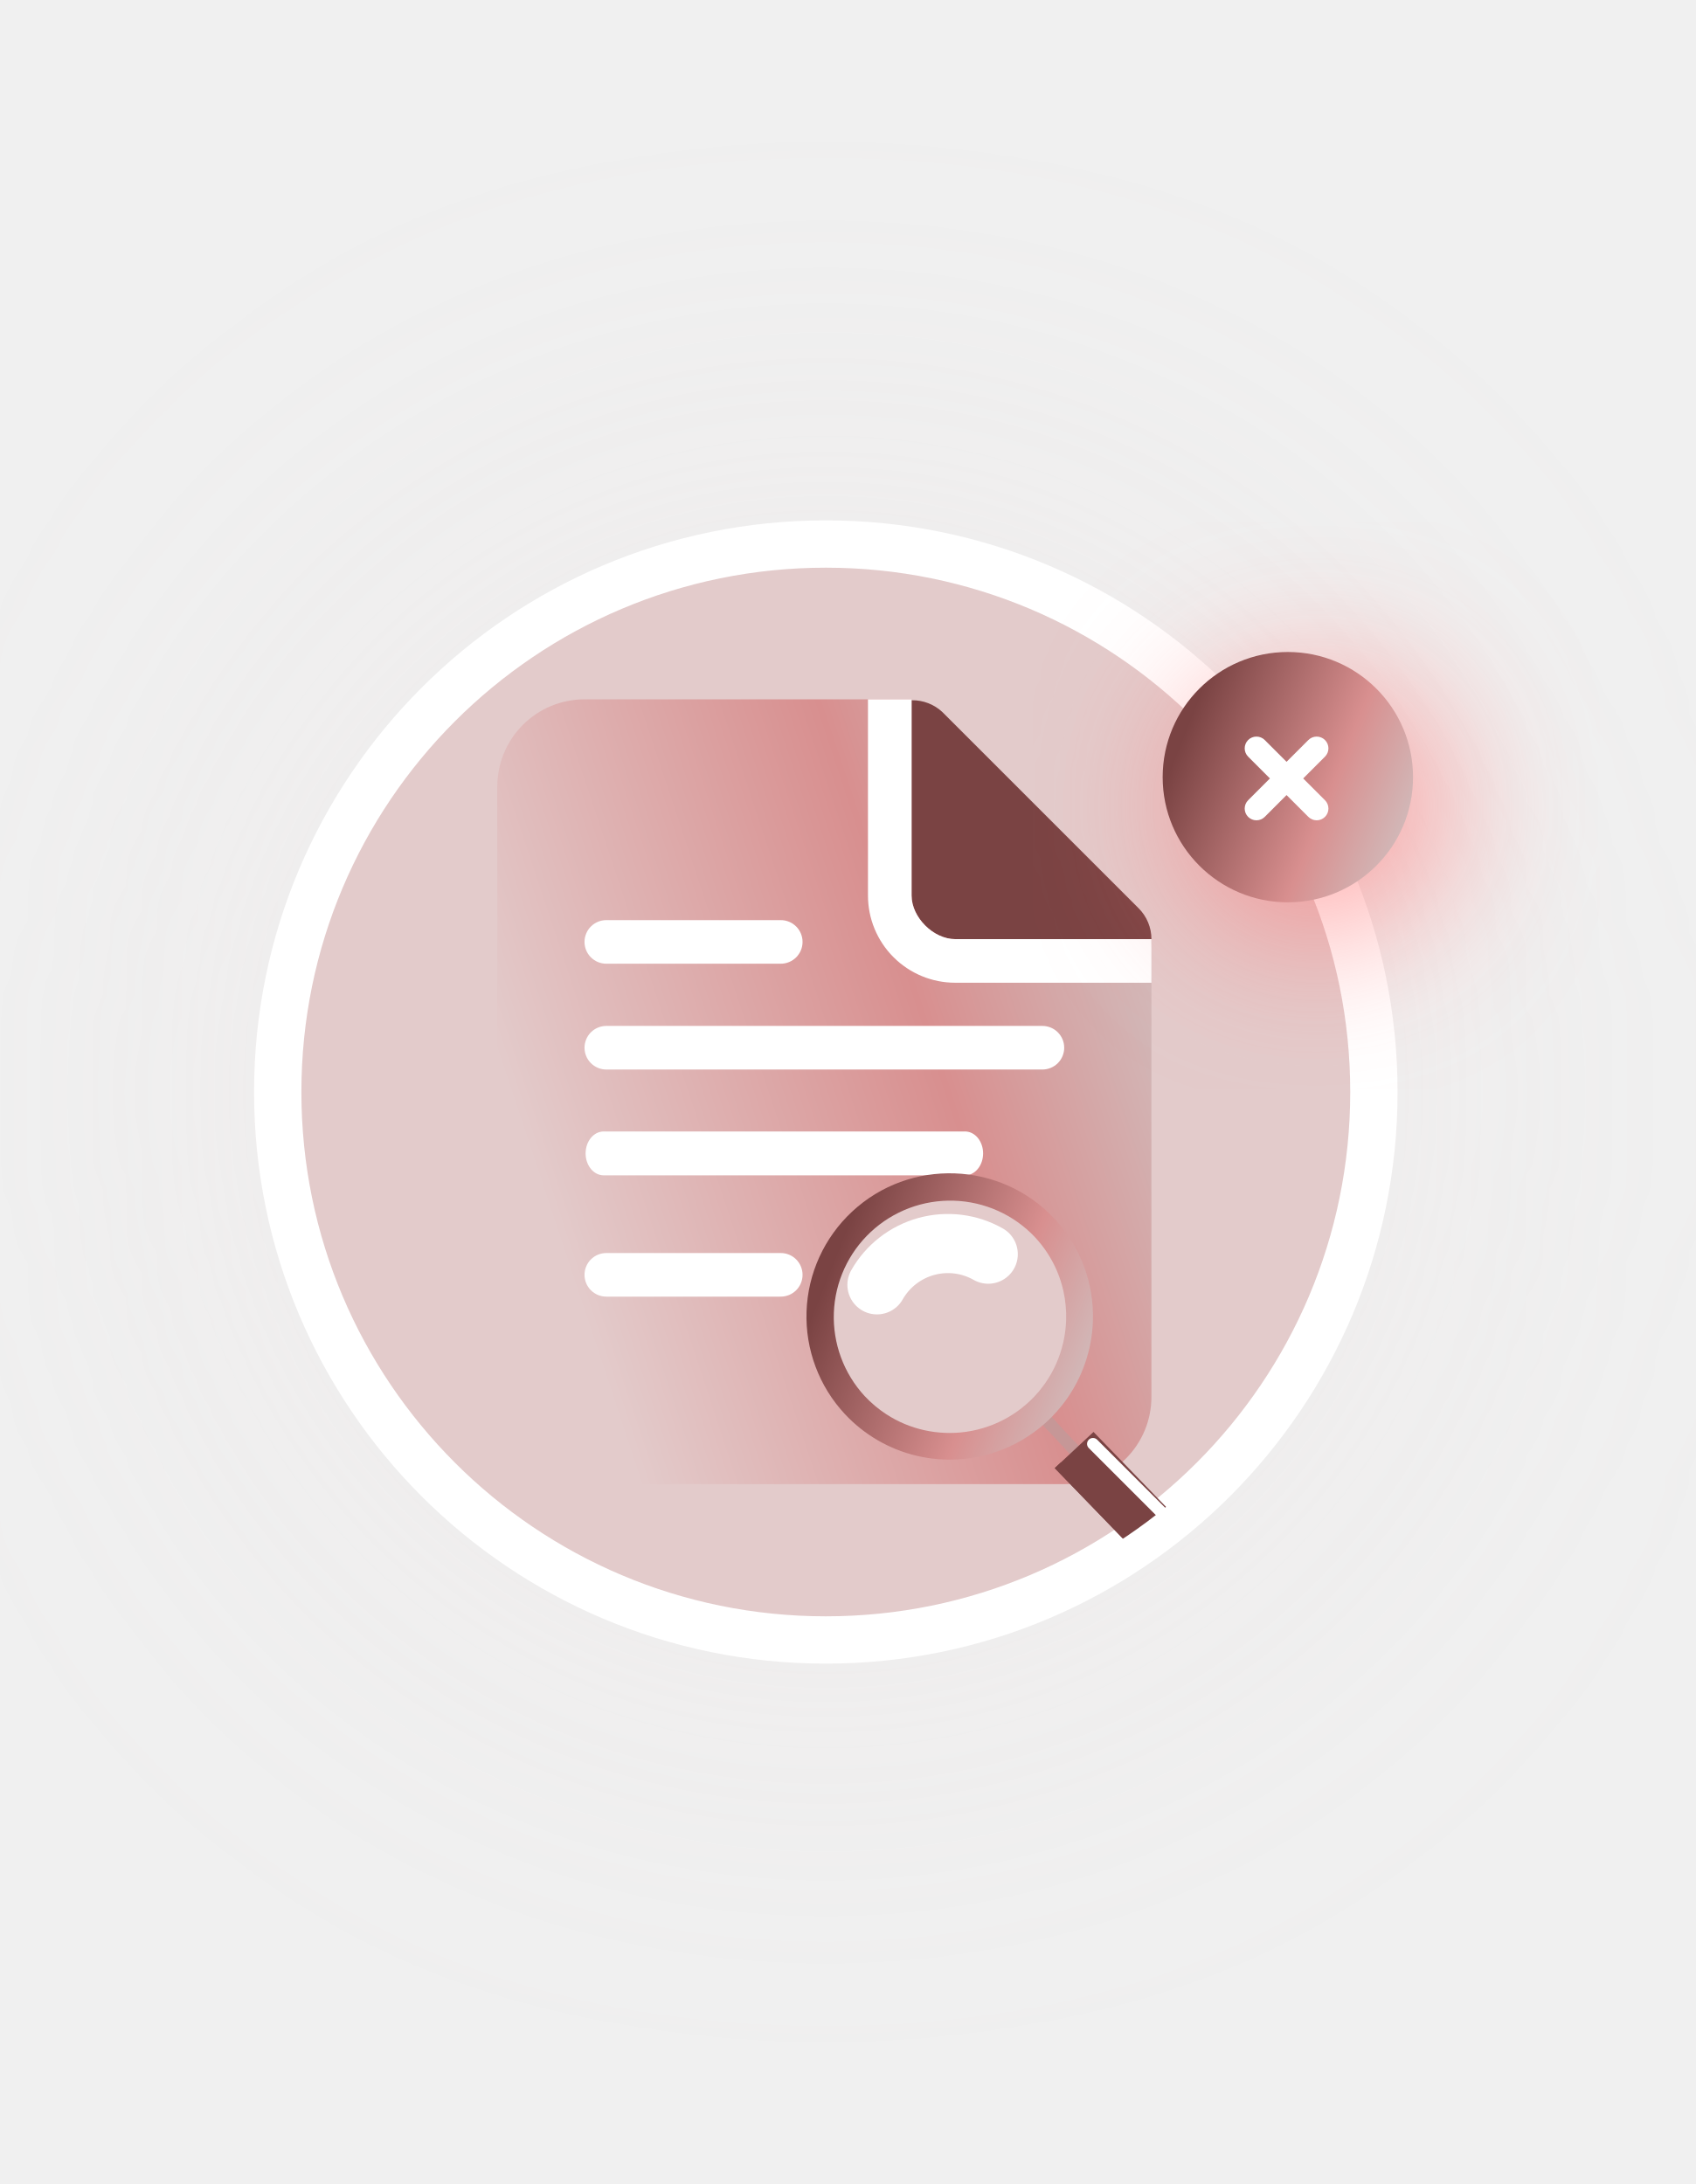
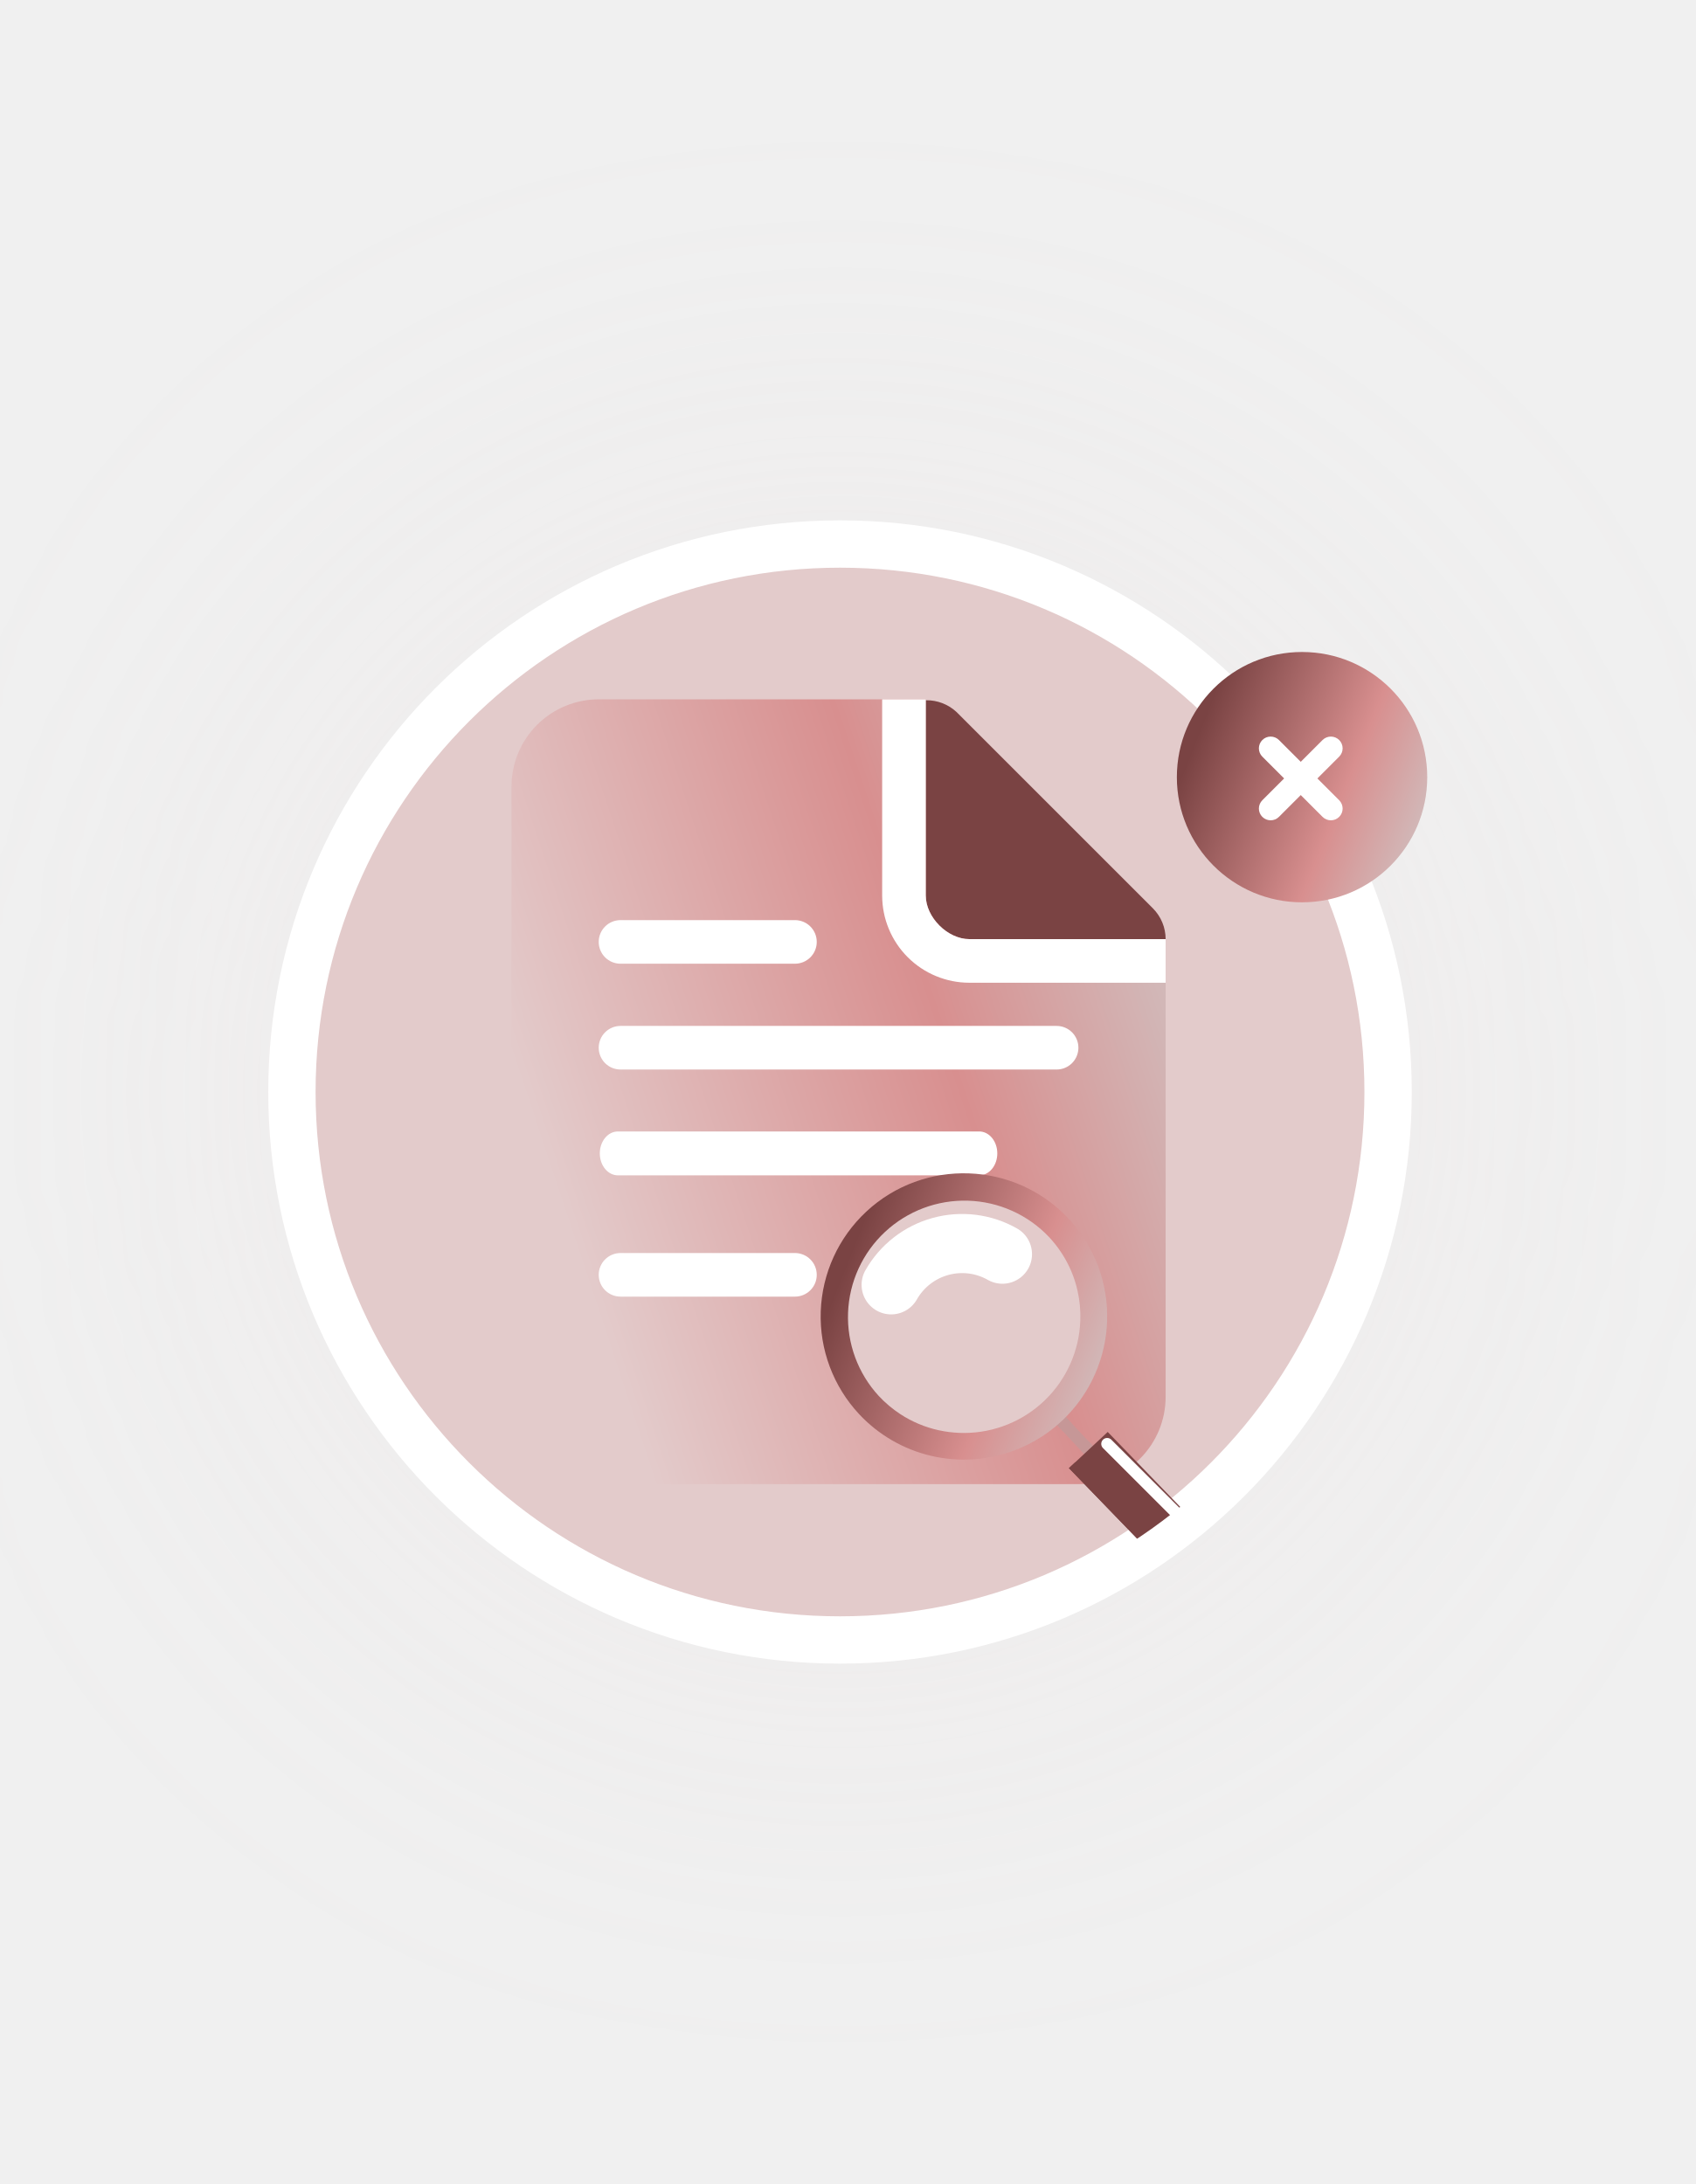
<svg xmlns="http://www.w3.org/2000/svg" width="430" height="554" viewBox="0 0 430 554" fill="none">
  <g filter="url(#filter0_f_94_1592)">
-     <circle cx="209.436" cy="277" r="126.67" fill="#E3CBCB" fill-opacity="0.2" />
+     <circle cx="213.036" cy="277" r="126.67" fill="#E3CBCB" fill-opacity="0.2" />
  </g>
-   <circle cx="209.436" cy="277" r="139" fill="#E3CBCB" stroke="white" stroke-width="12" />
-   <mask id="mask0_94_1592" style="mask-type:alpha" maskUnits="userSpaceOnUse" x="73" y="140" width="273" height="273">
-     <circle cx="209.482" cy="276.606" r="136.375" fill="white" />
+   <circle cx="213.036" cy="277" r="139" fill="#E3CBCB" stroke="white" stroke-width="12" />
+   <mask id="mask0_94_1592" style="mask-type:alpha" maskUnits="userSpaceOnUse" x="76" y="140" width="274" height="273">
+     <circle cx="213.082" cy="276.606" r="136.375" fill="white" />
  </mask>
  <g mask="url(#mask0_94_1592)">
-     <mask id="mask1_94_1592" style="mask-type:luminance" maskUnits="userSpaceOnUse" x="104" y="171" width="211" height="211">
-       <path d="M104 171.865H314.135V382H104V171.865Z" fill="white" />
+     <mask id="mask1_94_1592" style="mask-type:luminance" maskUnits="userSpaceOnUse" x="107" y="171" width="211" height="211">
+       <path d="M107.6 171.865H317.736V382H107.6V171.865Z" fill="white" />
    </mask>
    <g mask="url(#mask1_94_1592)">
-       <path d="M288.781 230.404L239.012 180.635C236.917 178.665 234.138 177.588 231.262 177.631C228.387 177.675 225.642 178.836 223.608 180.87C221.574 182.903 220.412 185.648 220.367 188.523C220.322 191.398 221.398 194.178 223.368 196.274L202.028 217.613L251.797 267.382L273.137 246.043C275.211 248.117 278.024 249.283 280.957 249.283C282.409 249.284 283.848 248.998 285.19 248.442C286.531 247.887 287.751 247.072 288.778 246.045C289.805 245.018 290.62 243.799 291.176 242.458C291.732 241.116 292.019 239.678 292.019 238.225C292.019 236.773 291.733 235.335 291.178 233.993C290.622 232.651 289.808 231.431 288.781 230.404Z" fill="#7A4343" />
-       <path d="M231.187 177.395H148.239C142.372 177.395 136.746 179.725 132.598 183.873C128.45 188.021 126.119 193.648 126.119 199.514V354.351C126.119 360.217 128.45 365.843 132.598 369.992C136.746 374.14 142.372 376.47 148.239 376.47H269.896C275.763 376.47 281.389 374.14 285.537 369.992C289.685 365.843 292.016 360.217 292.016 354.351V238.223H242.247C236.717 238.223 231.187 232.693 231.187 227.163V177.395Z" fill="url(#paint0_linear_94_1592)" />
-       <path d="M231.187 177.394H220.127V227.163C220.127 233.03 222.458 238.656 226.606 242.804C230.754 246.952 236.38 249.283 242.247 249.283H292.016V238.223H242.247C236.717 238.223 231.187 232.693 231.187 227.163V177.394Z" fill="white" />
-       <path d="M203.538 238.93C203.538 240.396 202.955 241.803 201.918 242.84C200.881 243.877 199.475 244.459 198.008 244.459H153.769C152.302 244.459 150.896 243.877 149.859 242.84C148.822 241.803 148.239 240.396 148.239 238.93C148.239 237.463 148.822 236.056 149.859 235.019C150.896 233.982 152.302 233.4 153.769 233.4H198.008C199.475 233.4 200.881 233.982 201.918 235.019C202.955 236.056 203.538 237.463 203.538 238.93Z" fill="white" />
-       <path d="M203.538 323.376C203.538 324.843 202.955 326.25 201.918 327.287C200.881 328.324 199.475 328.906 198.008 328.906H153.769C152.302 328.906 150.896 328.324 149.859 327.287C148.822 326.25 148.239 324.843 148.239 323.376C148.239 321.91 148.822 320.503 149.859 319.466C150.896 318.429 152.302 317.846 153.769 317.846H198.008C199.475 317.846 200.881 318.429 201.918 319.466C202.955 320.503 203.538 321.91 203.538 323.376Z" fill="white" />
-       <path d="M269.896 265.769C269.896 267.236 269.314 268.642 268.277 269.679C267.24 270.716 265.833 271.299 264.366 271.299H153.769C152.302 271.299 150.896 270.716 149.859 269.679C148.822 268.642 148.239 267.236 148.239 265.769C148.239 264.302 148.822 262.896 149.859 261.859C150.896 260.822 152.302 260.239 153.769 260.239H264.366C265.833 260.239 267.24 260.822 268.277 261.859C269.314 262.896 269.896 264.302 269.896 265.769Z" fill="white" />
-       <path d="M249.327 292.574C249.327 294.05 248.844 295.465 247.985 296.509C247.126 297.552 245.96 298.139 244.745 298.139H153.097C151.881 298.139 150.716 297.552 149.857 296.509C148.997 295.465 148.514 294.05 148.514 292.574C148.514 291.099 148.997 289.683 149.857 288.64C150.716 287.596 151.881 287.01 153.097 287.01H244.745C245.96 287.01 247.126 287.596 247.985 288.64C248.844 289.683 249.327 291.099 249.327 292.574Z" fill="white" />
+       <path d="M292.381 230.404L242.612 180.635C240.518 178.665 237.738 177.588 234.863 177.631C231.987 177.675 229.242 178.836 227.208 180.87C225.174 182.903 224.012 185.648 223.967 188.523C223.922 191.398 224.999 194.178 226.968 196.274L205.628 217.613L255.397 267.382L276.737 246.043C278.811 248.117 281.624 249.283 284.557 249.283C286.01 249.284 287.448 248.998 288.79 248.442C290.132 247.887 291.351 247.072 292.378 246.045C293.406 245.018 294.221 243.799 294.777 242.458C295.333 241.116 295.619 239.678 295.619 238.225C295.619 236.773 295.334 235.335 294.778 233.993C294.222 232.651 293.408 231.431 292.381 230.404Z" fill="#7A4343" />
+       <path d="M234.787 177.395H151.839C145.973 177.395 140.347 179.725 136.198 183.873C132.05 188.021 129.72 193.648 129.72 199.514V354.351C129.72 360.217 132.05 365.843 136.198 369.992C140.347 374.14 145.973 376.47 151.839 376.47H273.497C279.363 376.47 284.989 374.14 289.137 369.992C293.286 365.843 295.616 360.217 295.616 354.351V238.223H245.847C240.317 238.223 234.787 232.693 234.787 227.163V177.395Z" fill="url(#paint0_linear_94_1592)" />
+       <path d="M234.787 177.394H223.728V227.163C223.728 233.03 226.058 238.656 230.206 242.804C234.354 246.952 239.981 249.283 245.847 249.283H295.616V238.223H245.847C240.317 238.223 234.787 232.693 234.787 227.163V177.394Z" fill="white" />
+       <path d="M207.138 238.93C207.138 240.396 206.556 241.803 205.518 242.84C204.481 243.877 203.075 244.459 201.608 244.459H157.369C155.903 244.459 154.496 243.877 153.459 242.84C152.422 241.803 151.839 240.396 151.839 238.93C151.839 237.463 152.422 236.056 153.459 235.019C154.496 233.982 155.903 233.4 157.369 233.4H201.608C203.075 233.4 204.481 233.982 205.518 235.019C206.556 236.056 207.138 237.463 207.138 238.93Z" fill="white" />
+       <path d="M207.138 323.376C207.138 324.843 206.556 326.25 205.518 327.287C204.481 328.324 203.075 328.906 201.608 328.906H157.369C155.903 328.906 154.496 328.324 153.459 327.287C152.422 326.25 151.839 324.843 151.839 323.376C151.839 321.91 152.422 320.503 153.459 319.466C154.496 318.429 155.903 317.846 157.369 317.846H201.608C203.075 317.846 204.481 318.429 205.518 319.466C206.556 320.503 207.138 321.91 207.138 323.376Z" fill="white" />
+       <path d="M273.497 265.769C273.497 267.236 272.914 268.642 271.877 269.679C270.84 270.716 269.433 271.299 267.967 271.299H157.369C155.903 271.299 154.496 270.716 153.459 269.679C152.422 268.642 151.839 267.236 151.839 265.769C151.839 264.302 152.422 262.896 153.459 261.859C154.496 260.822 155.903 260.239 157.369 260.239H267.967C269.433 260.239 270.84 260.822 271.877 261.859C272.914 262.896 273.497 264.302 273.497 265.769Z" fill="white" />
+       <path d="M252.927 292.574C252.927 294.05 252.445 295.465 251.585 296.509C250.726 297.552 249.56 298.139 248.345 298.139H156.697C155.482 298.139 154.316 297.552 153.457 296.509C152.598 295.465 152.115 294.05 152.115 292.574C152.115 291.099 152.598 289.683 153.457 288.64C154.316 287.596 155.482 287.01 156.697 287.01H248.345C249.56 287.01 250.726 287.596 251.585 288.64C252.445 289.683 252.927 291.099 252.927 292.574Z" fill="white" />
    </g>
-     <path d="M274.566 367.871L272.365 369.923L265.832 362.919L263.513 360.431L265.714 358.378L268.033 360.866L274.566 367.871Z" fill="#C69797" />
-     <path d="M268.033 360.866C267.682 361.221 267.321 361.57 266.954 361.913C266.587 362.257 266.211 362.594 265.832 362.917L263.513 360.429L265.72 358.376L268.033 360.866ZM274.92 368.2C274.568 368.555 274.207 368.904 273.84 369.247C273.473 369.59 273.098 369.927 272.718 370.25L270.399 367.762L272.606 365.71L274.92 368.2Z" fill="#C69797" />
-     <path d="M277.167 335.201C276.912 342.38 274.535 349.322 270.336 355.151C266.138 360.98 260.306 365.434 253.578 367.95C246.85 370.467 239.527 370.933 232.534 369.29C225.541 367.647 219.191 363.968 214.288 358.719C207.716 351.672 204.213 342.303 204.548 332.673C204.883 323.043 209.03 313.94 216.076 307.367C230.723 293.703 253.761 294.504 267.425 309.155C270.691 312.636 273.233 316.731 274.905 321.202C276.578 325.673 277.346 330.431 277.167 335.201Z" fill="url(#paint1_linear_94_1592)" />
-     <path d="M270.381 334.978C270.115 342.626 266.892 349.872 261.39 355.19C255.889 360.508 248.538 363.484 240.886 363.49C240.537 363.49 240.185 363.484 239.832 363.472C237.998 363.409 236.173 363.177 234.381 362.78C230.968 362.022 227.72 360.657 224.79 358.751C222.765 357.431 220.908 355.869 219.26 354.1C213.977 348.361 211.179 340.765 211.477 332.97C211.774 325.176 215.142 317.815 220.846 312.494C226.55 307.174 234.127 304.325 241.924 304.571C249.72 304.816 257.103 308.135 262.461 313.804C263.642 315.069 264.711 316.435 265.656 317.885C267.564 320.813 268.93 324.059 269.691 327.47C270.239 329.933 270.471 332.456 270.381 334.978Z" fill="#E3CBCB" />
-     <path d="M250.629 318.136C245.855 315.427 240.2 314.724 234.908 316.182C229.616 317.64 225.12 321.141 222.408 325.913" stroke="white" stroke-width="15" stroke-linecap="round" stroke-linejoin="round" />
-     <path d="M301.708 398.279C300.466 399.442 298.827 400.088 297.125 400.085H296.887C296.006 400.057 295.139 399.855 294.337 399.491C293.534 399.127 292.812 398.607 292.211 397.962L267.496 372.41L277.327 363.234L302.039 388.772C303.253 390.078 303.9 391.812 303.838 393.594C303.776 395.376 303.01 397.061 301.708 398.279Z" fill="#7A4343" />
-     <path d="M302.583 397.283C301.962 398.151 301.143 398.859 300.193 399.347C299.244 399.836 298.193 400.091 297.125 400.093H296.887C296.005 400.064 295.138 399.861 294.336 399.495C293.533 399.129 292.811 398.608 292.211 397.962L267.496 372.409L269.089 370.922L293.752 396.417C294.353 397.062 295.075 397.582 295.877 397.947C296.68 398.311 297.547 398.514 298.427 398.542H298.666C300.072 398.545 301.442 398.105 302.583 397.283Z" fill="#7A4343" />
-     <path d="M277.189 366.259L300.462 389.532" stroke="white" stroke-width="3" stroke-linecap="round" stroke-linejoin="round" />
+     <path d="M278.167 367.871L275.966 369.923L269.433 362.919L267.113 360.431L269.314 358.378L271.634 360.866L278.167 367.871Z" fill="#C69797" />
+     <path d="M271.634 360.866C271.283 361.221 270.921 361.57 270.554 361.913C270.187 362.257 269.812 362.594 269.433 362.917L267.113 360.429L269.32 358.376L271.634 360.866ZM278.52 368.2C278.169 368.555 277.808 368.904 277.44 369.247C277.073 369.59 276.698 369.927 276.319 370.25L273.999 367.762L276.206 365.71L278.52 368.2Z" fill="#C69797" />
+     <path d="M280.767 335.201C280.512 342.38 278.135 349.322 273.937 355.151C269.738 360.98 263.907 365.434 257.179 367.95C250.45 370.467 243.127 370.933 236.134 369.29C229.141 367.647 222.792 363.968 217.888 358.719C211.317 351.672 207.813 342.303 208.148 332.673C208.484 323.043 212.63 313.94 219.676 307.367C234.323 293.703 257.362 294.504 271.026 309.155C274.291 312.636 276.834 316.731 278.506 321.202C280.178 325.673 280.947 330.431 280.767 335.201Z" fill="url(#paint1_linear_94_1592)" />
+     <path d="M273.981 334.978C273.716 342.626 270.493 349.872 264.991 355.19C259.489 360.508 252.138 363.484 244.486 363.49C244.137 363.49 243.786 363.484 243.433 363.472C241.598 363.409 239.773 363.177 237.981 362.78C234.569 362.022 231.32 360.657 228.39 358.751C226.365 357.431 224.508 355.869 222.86 354.1C217.578 348.361 214.78 340.765 215.077 332.97C215.374 325.176 218.742 317.815 224.446 312.494C230.15 307.174 237.727 304.325 245.524 304.571C253.32 304.816 260.703 308.135 266.062 313.804C267.243 315.069 268.311 316.435 269.256 317.885C271.164 320.813 272.531 324.059 273.291 327.47C273.839 329.933 274.071 332.456 273.981 334.978Z" fill="#E3CBCB" />
+     <path d="M254.229 318.136C249.455 315.427 243.801 314.724 238.509 316.182C233.217 317.64 228.72 321.141 226.008 325.913" stroke="white" stroke-width="15" stroke-linecap="round" stroke-linejoin="round" />
+     <path d="M305.308 398.279C304.066 399.442 302.427 400.088 300.726 400.085H300.487C299.606 400.057 298.739 399.855 297.937 399.491C297.135 399.127 296.412 398.607 295.812 397.962L271.096 372.41L280.928 363.234L305.639 388.772C306.853 390.078 307.5 391.812 307.438 393.594C307.376 395.376 306.61 397.061 305.308 398.279Z" fill="#7A4343" />
+     <path d="M306.183 397.283C305.562 398.151 304.743 398.859 303.794 399.347C302.845 399.836 301.793 400.091 300.726 400.093H300.487C299.605 400.064 298.739 399.861 297.936 399.495C297.134 399.129 296.412 398.608 295.812 397.962L271.096 372.409L272.689 370.922L297.353 396.417C297.953 397.062 298.675 397.582 299.478 397.947C300.28 398.311 301.147 398.514 302.028 398.542H302.267C303.672 398.545 305.043 398.105 306.183 397.283Z" fill="#7A4343" />
+     <path d="M280.789 366.259L304.062 389.532" stroke="white" stroke-width="3" stroke-linecap="round" stroke-linejoin="round" />
  </g>
-   <g filter="url(#filter1_f_94_1592)">
-     <circle cx="333.815" cy="204.336" r="31.749" fill="#FF7070" fill-opacity="0.7" />
-   </g>
-   <circle cx="326.614" cy="197.135" r="31.749" fill="url(#paint2_linear_94_1592)" />
-   <path d="M335.326 203.699L329.09 197.463L335.326 191.227C335.698 190.855 335.907 190.351 335.907 189.825C335.907 189.3 335.698 188.795 335.326 188.424C334.954 188.052 334.45 187.843 333.925 187.843C333.399 187.843 332.895 188.052 332.523 188.424L326.287 194.66L320.051 188.424C319.679 188.052 319.175 187.843 318.649 187.843C318.124 187.843 317.619 188.052 317.248 188.424C316.876 188.795 316.667 189.3 316.667 189.825C316.667 190.351 316.876 190.855 317.248 191.227L323.484 197.463L317.248 203.699C316.876 204.071 316.667 204.575 316.667 205.101C316.667 205.626 316.876 206.13 317.248 206.502C317.619 206.874 318.124 207.083 318.649 207.083C319.175 207.083 319.679 206.874 320.051 206.502L326.287 200.266L332.523 206.502C332.895 206.874 333.399 207.083 333.925 207.083C334.45 207.083 334.954 206.874 335.326 206.502C335.698 206.13 335.907 205.626 335.907 205.101C335.907 204.575 335.698 204.071 335.326 203.699Z" fill="white" stroke="white" stroke-width="2" />
+   <circle cx="330.215" cy="197.135" r="31.749" fill="url(#paint2_linear_94_1592)" />
+   <path d="M338.926 203.699L332.69 197.463L338.926 191.227C339.298 190.855 339.507 190.351 339.507 189.825C339.507 189.3 339.298 188.795 338.926 188.424C338.555 188.052 338.051 187.843 337.525 187.843C336.999 187.843 336.495 188.052 336.123 188.424L329.887 194.66L323.651 188.424C323.279 188.052 322.775 187.843 322.249 187.843C321.724 187.843 321.22 188.052 320.848 188.424C320.476 188.795 320.268 189.3 320.268 189.825C320.268 190.351 320.476 190.855 320.848 191.227L327.084 197.463L320.848 203.699C320.476 204.071 320.268 204.575 320.268 205.101C320.268 205.626 320.476 206.13 320.848 206.502C321.22 206.874 321.724 207.083 322.249 207.083C322.775 207.083 323.279 206.874 323.651 206.502L329.887 200.266L336.123 206.502C336.495 206.874 336.999 207.083 337.525 207.083C338.051 207.083 338.555 206.874 338.926 206.502C339.298 206.13 339.507 205.626 339.507 205.101C339.507 204.575 339.298 204.071 338.926 203.699Z" fill="white" stroke="white" stroke-width="2" />
  <defs>
-     <filter id="filter0_f_94_1592" x="-67.235" y="0.33" width="553.341" height="553.341" filterUnits="userSpaceOnUse" color-interpolation-filters="sRGB">
+     <filter id="filter0_f_94_1592" x="-63.634" y="0.33" width="553.341" height="553.341" filterUnits="userSpaceOnUse" color-interpolation-filters="sRGB">
      <feFlood flood-opacity="0" result="BackgroundImageFix" />
      <feBlend mode="normal" in="SourceGraphic" in2="BackgroundImageFix" result="shape" />
      <feGaussianBlur stdDeviation="75" result="effect1_foregroundBlur_94_1592" />
    </filter>
-     <filter id="filter1_f_94_1592" x="262.065" y="132.587" width="143.499" height="143.499" filterUnits="userSpaceOnUse" color-interpolation-filters="sRGB">
-       <feFlood flood-opacity="0" result="BackgroundImageFix" />
-       <feBlend mode="normal" in="SourceGraphic" in2="BackgroundImageFix" result="shape" />
-       <feGaussianBlur stdDeviation="20" result="effect1_foregroundBlur_94_1592" />
-     </filter>
-     <linearGradient id="paint0_linear_94_1592" x1="156.121" y1="358.59" x2="389.656" y2="281.057" gradientUnits="userSpaceOnUse">
+     <linearGradient id="paint0_linear_94_1592" x1="159.721" y1="358.59" x2="393.257" y2="281.057" gradientUnits="userSpaceOnUse">
      <stop stop-color="#E3CBCB" />
      <stop offset="0.43" stop-color="#D88F8F" />
      <stop offset="0.903" stop-color="#CBE3E3" />
    </linearGradient>
-     <linearGradient id="paint1_linear_94_1592" x1="217.667" y1="304.144" x2="315.667" y2="343.205" gradientUnits="userSpaceOnUse">
+     <linearGradient id="paint1_linear_94_1592" x1="221.268" y1="304.144" x2="319.268" y2="343.205" gradientUnits="userSpaceOnUse">
      <stop stop-color="#7A4343" />
      <stop offset="0.43" stop-color="#D88F8F" />
      <stop offset="0.903" stop-color="#CBE3E3" />
    </linearGradient>
-     <linearGradient id="paint2_linear_94_1592" x1="306.348" y1="171.089" x2="391.996" y2="205.21" gradientUnits="userSpaceOnUse">
+     <linearGradient id="paint2_linear_94_1592" x1="309.948" y1="171.089" x2="395.596" y2="205.21" gradientUnits="userSpaceOnUse">
      <stop stop-color="#7A4343" />
      <stop offset="0.43" stop-color="#D88F8F" />
      <stop offset="0.903" stop-color="#CBE3E3" />
    </linearGradient>
  </defs>
</svg>
